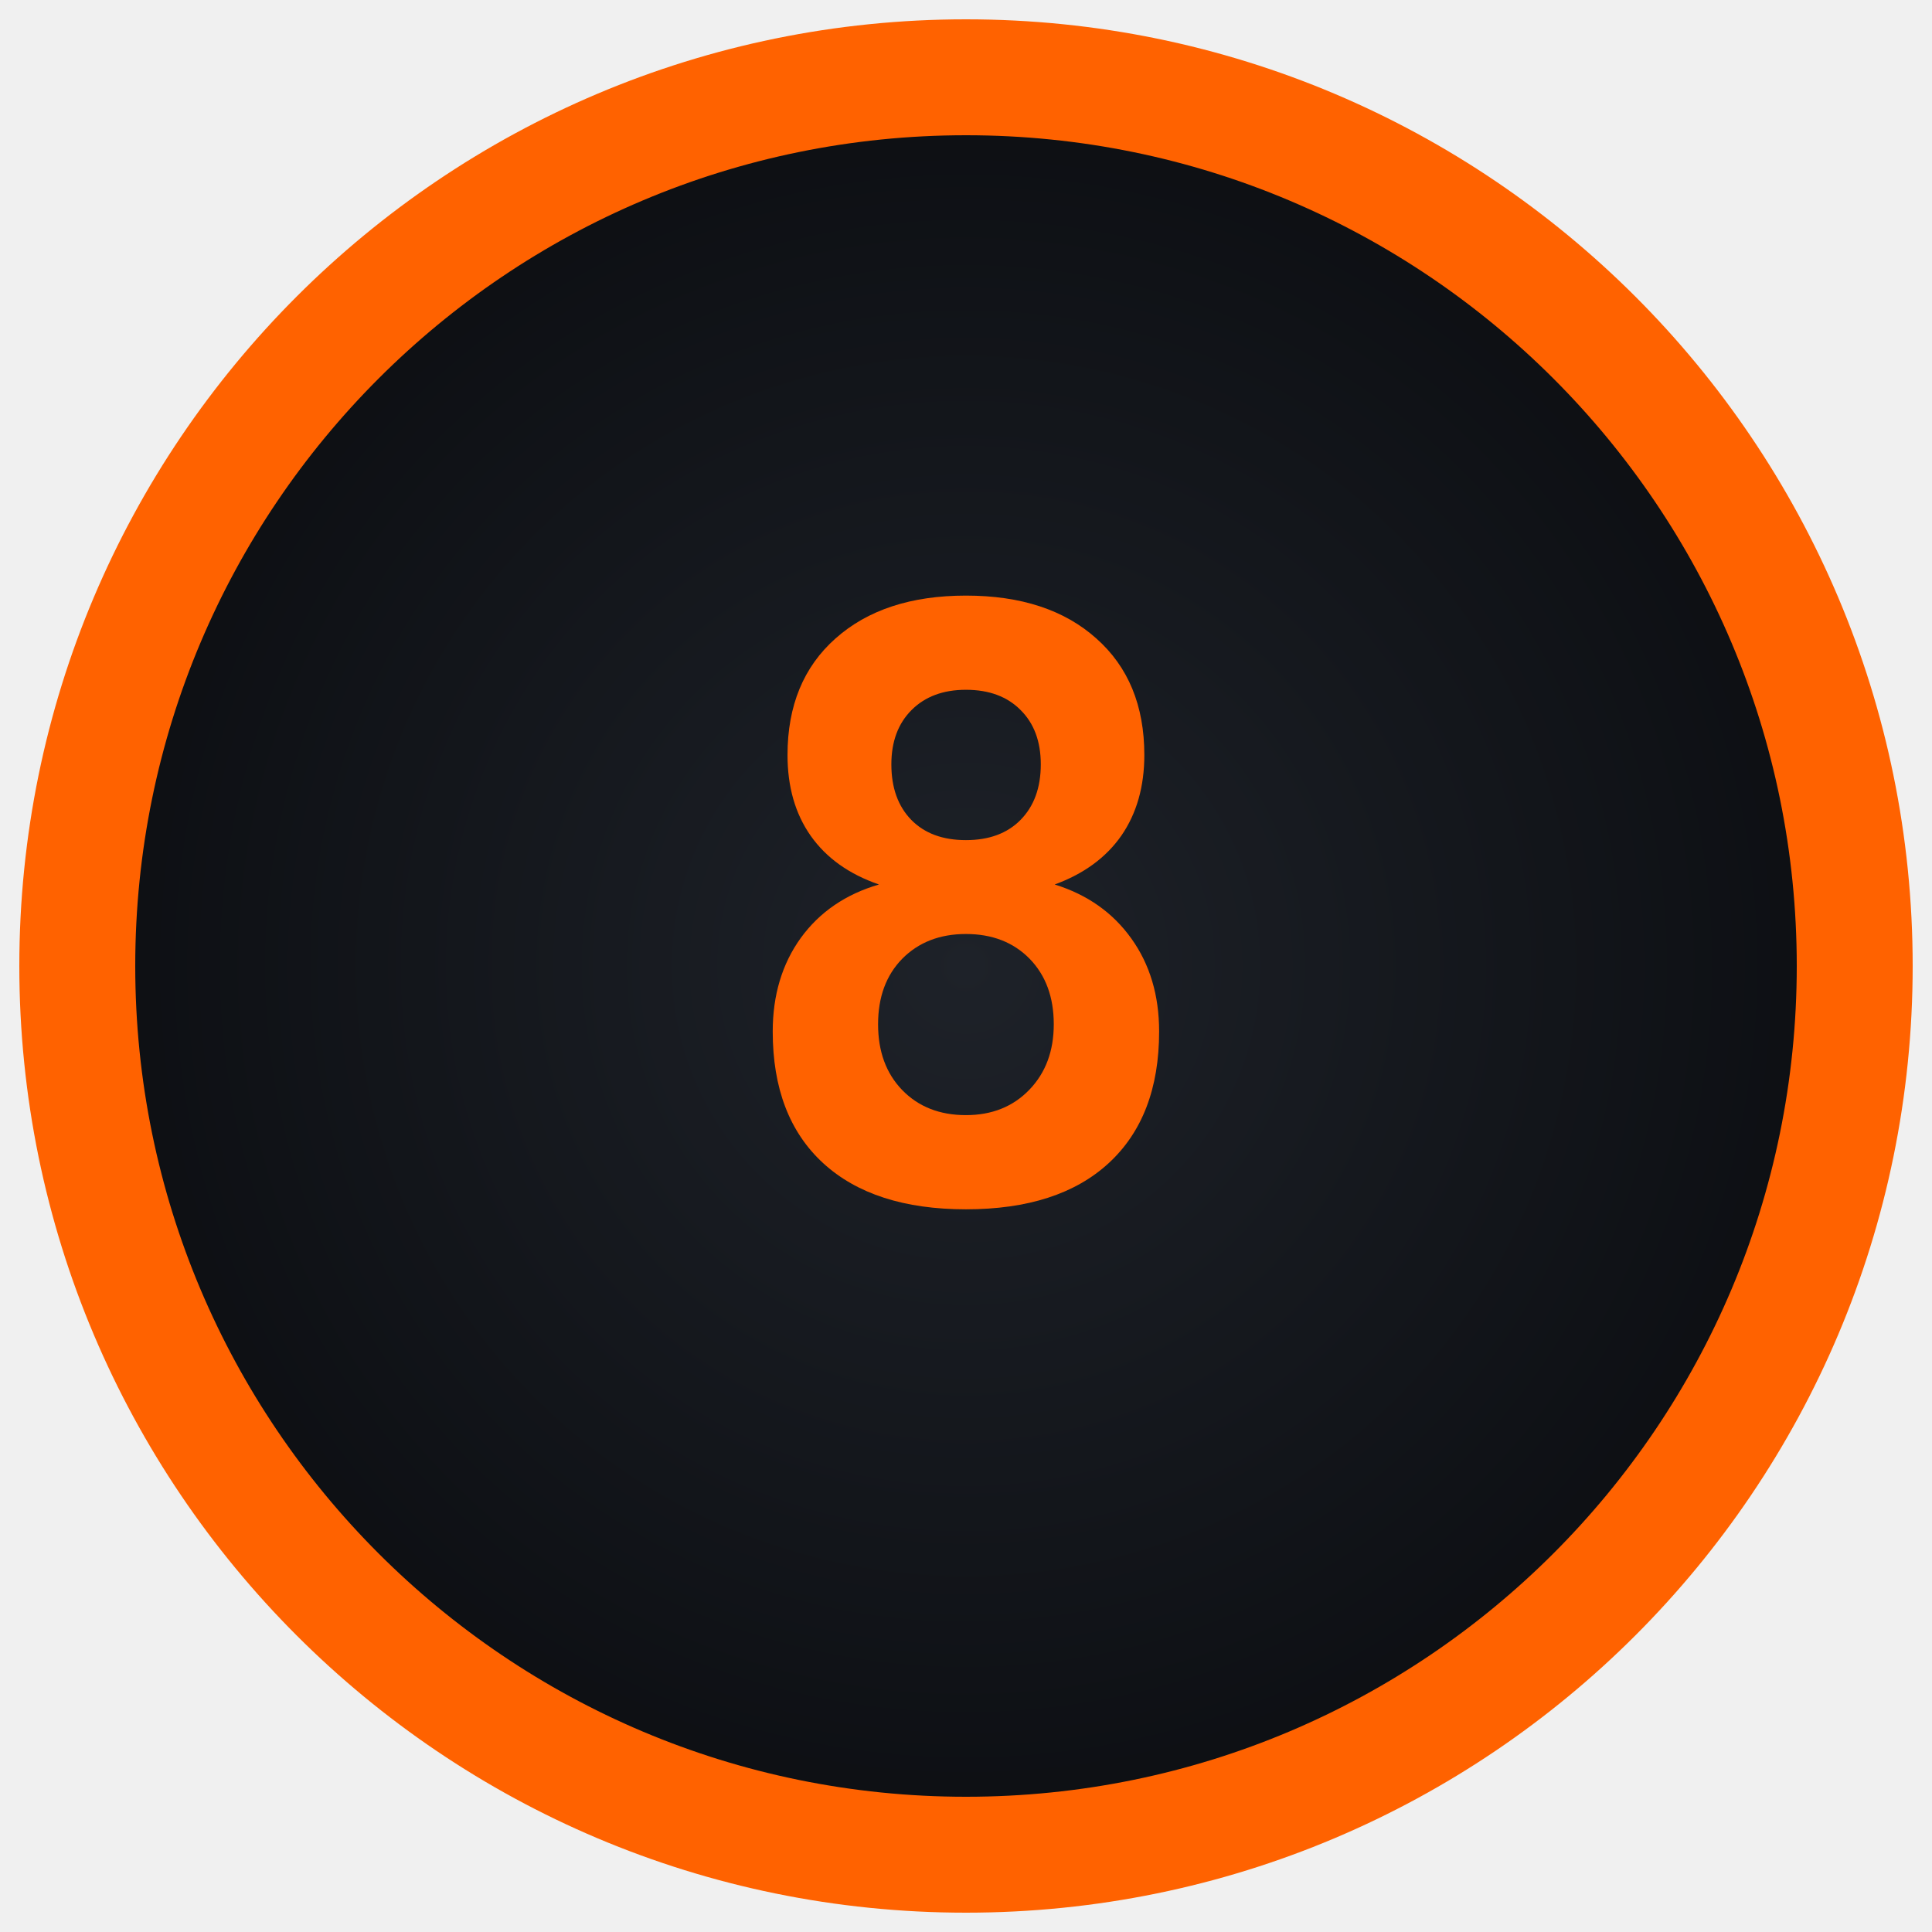
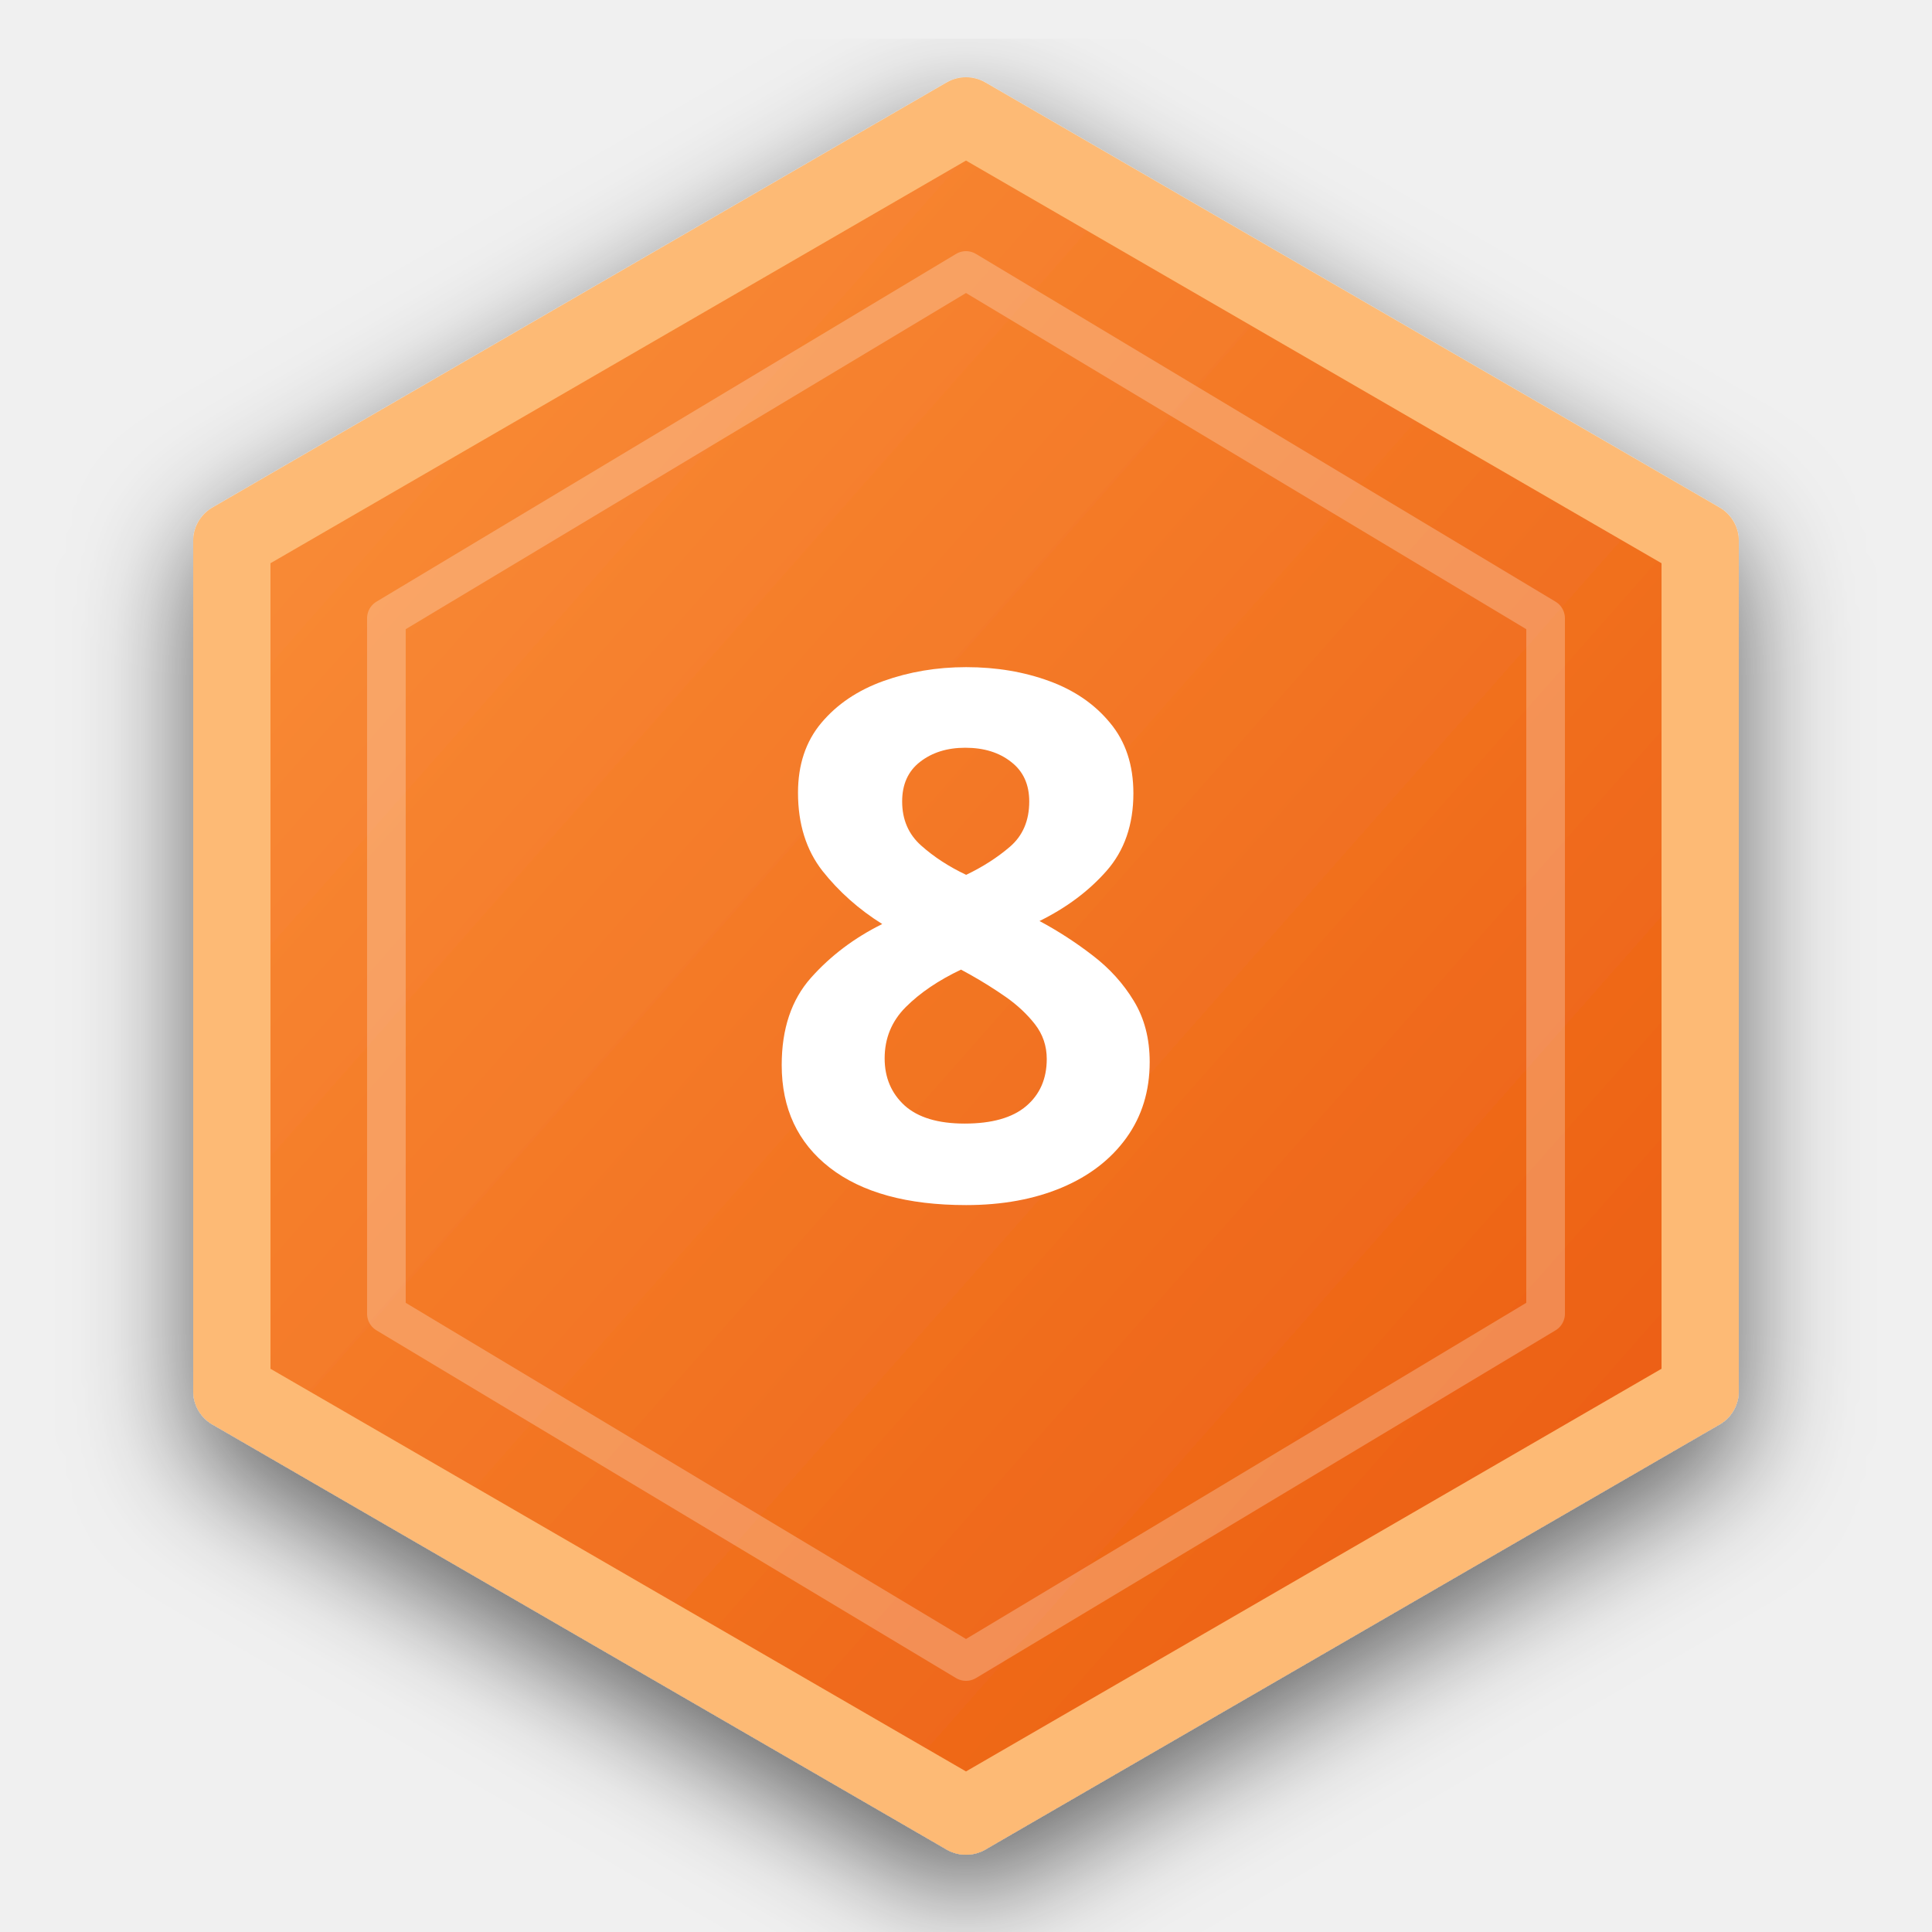
- <svg xmlns="http://www.w3.org/2000/svg" viewBox="0 0 100 100" width="100" height="100">
+ <svg xmlns="http://www.w3.org/2000/svg" viewBox="0 0 100 100" width="100%" height="100%">
  <defs>
-     <radialGradient id="bg" cx="50%" cy="50%" r="50%">
-       <stop offset="0%" stop-color="#1e2229" />
-       <stop offset="100%" stop-color="#0c0e12" />
-     </radialGradient>
+     <linearGradient id="grad8" x1="0%" y1="0%" x2="100%" y2="100%">
+       <stop offset="0%" stop-color="#fb923c" />
+       <stop offset="100%" stop-color="#ea580c" />
+     </linearGradient>
+     <filter id="shadow8" x="-20%" y="-20%" width="140%" height="140%">
+       <feDropShadow dx="0" dy="2" stdDeviation="3" flood-color="#000000" flood-opacity="0.6" />
+     </filter>
  </defs>
-   <circle cx="50" cy="50" r="46" fill="url(#bg)" stroke="#FF6200" stroke-width="6" />
-   <text x="50" y="62" font-family="monospace, sans-serif" font-size="42" font-weight="900" fill="#FF6200" text-anchor="middle">8</text>
+   <polygon points="50,6 88,28 88,72 50,94 12,72 12,28" fill="url(#grad8)" stroke="#fdba74" stroke-width="4" stroke-linejoin="round" filter="url(#shadow8)" />
+   <polygon points="50,14 80,32 80,68 50,86 20,68 20,32" fill="none" stroke="rgba(255,255,255,0.25)" stroke-width="2" stroke-linejoin="round" />
+   <text x="50" y="62" text-anchor="middle" fill="#ffffff" font-size="38" font-weight="900" font-family="system-ui, sans-serif" letter-spacing="-1">8</text>
</svg>
